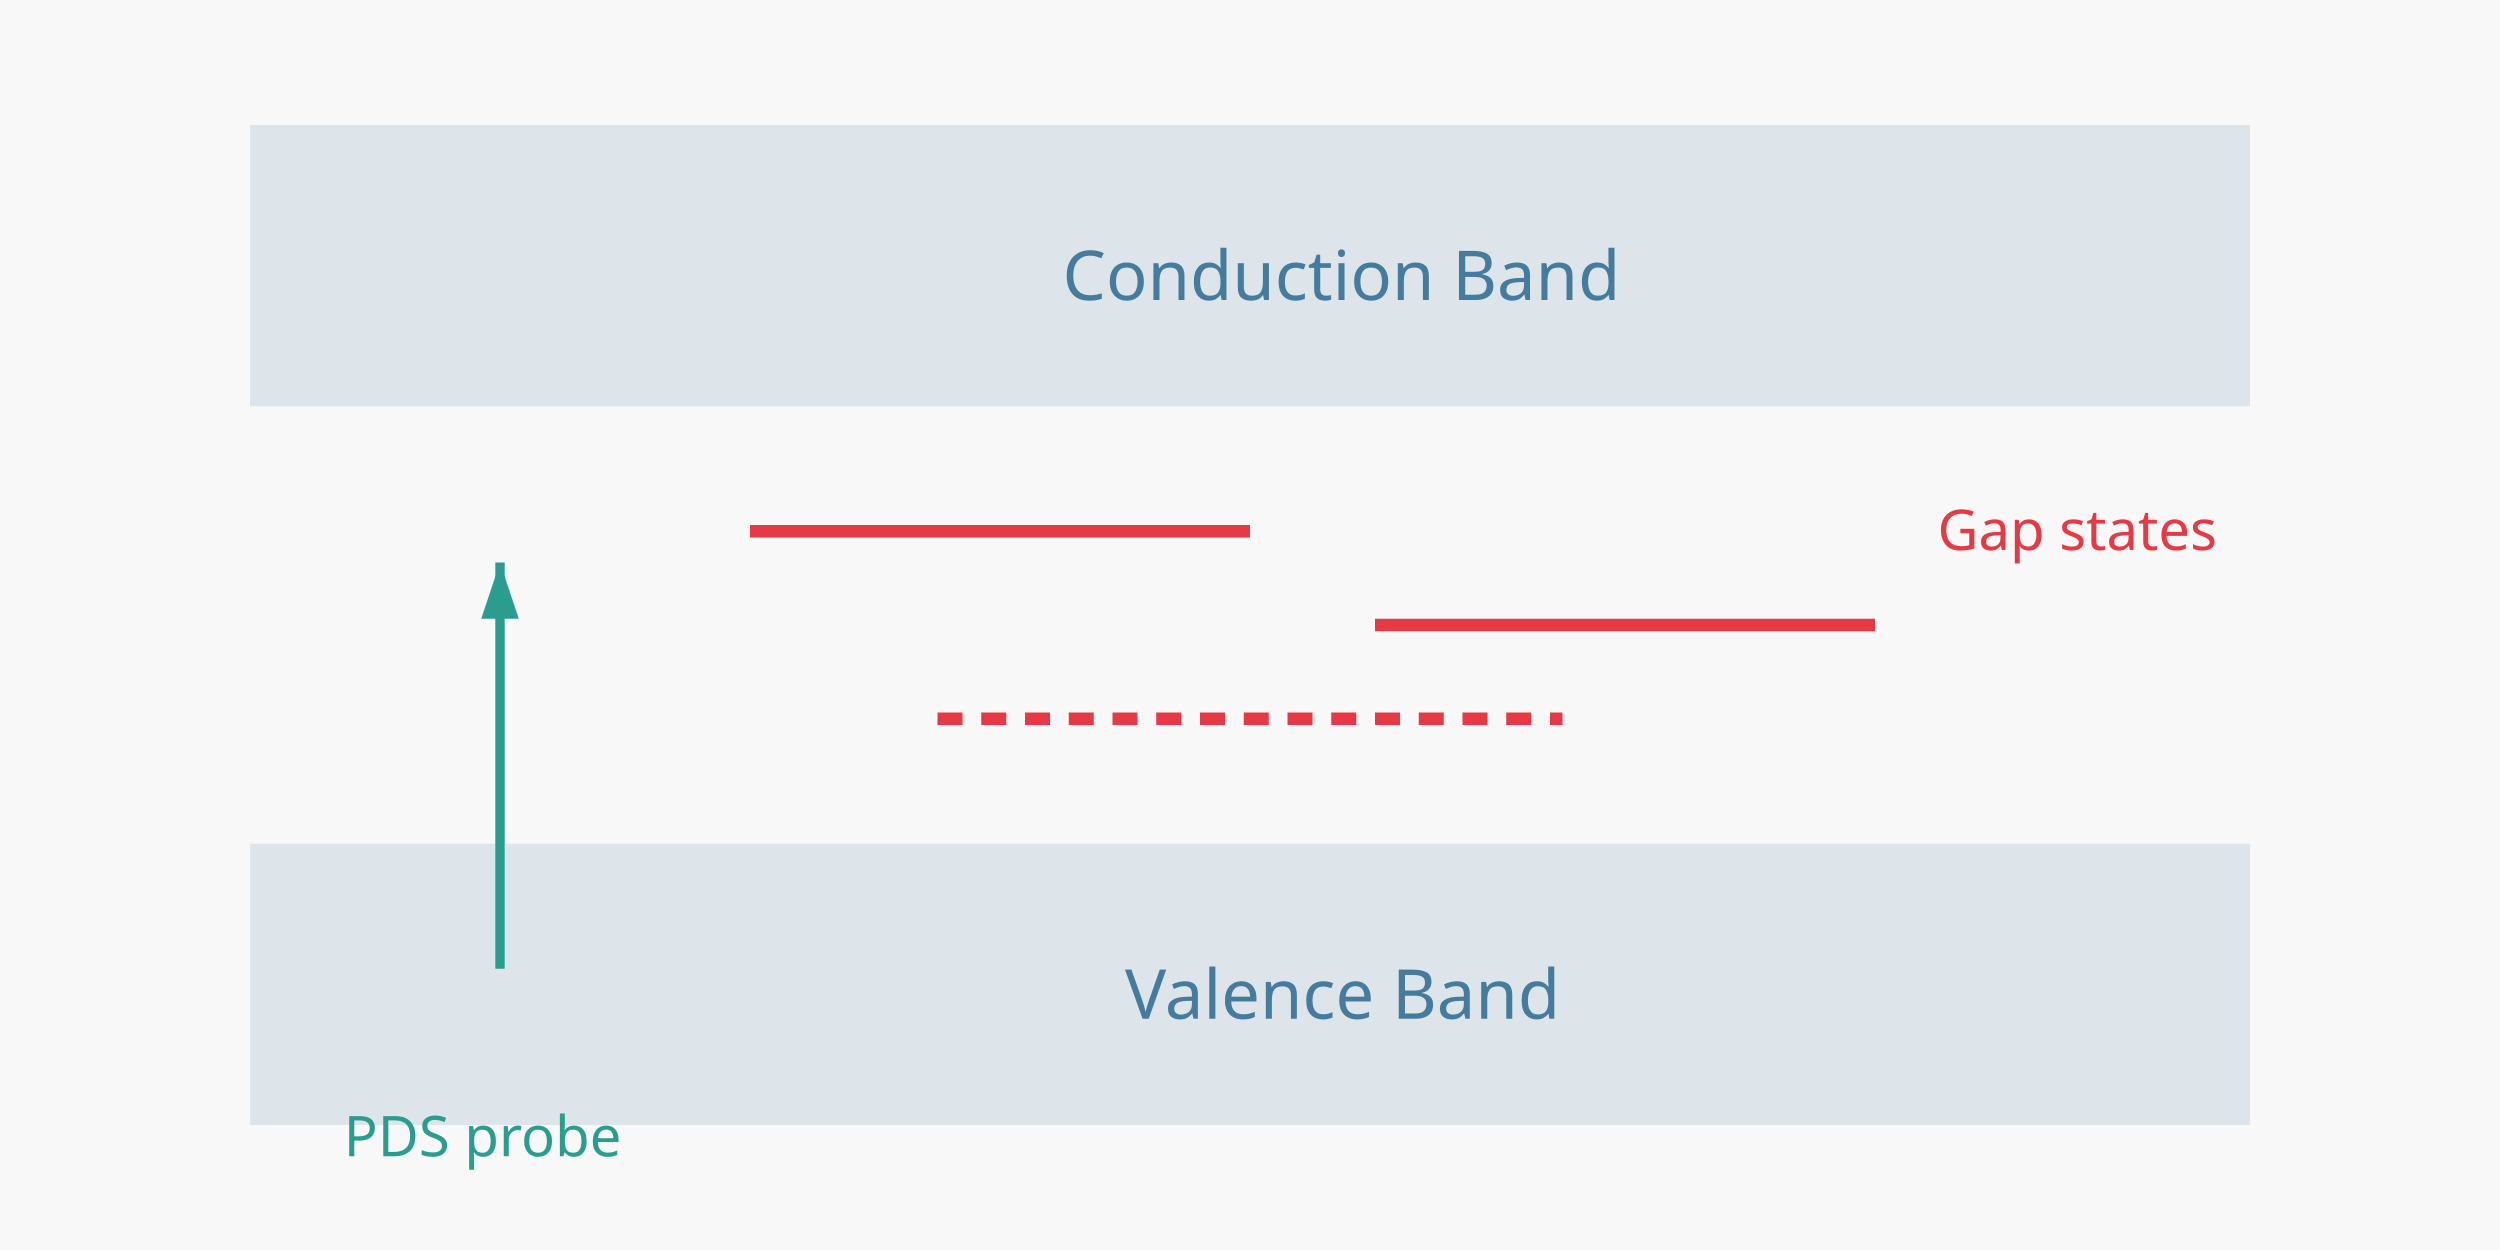
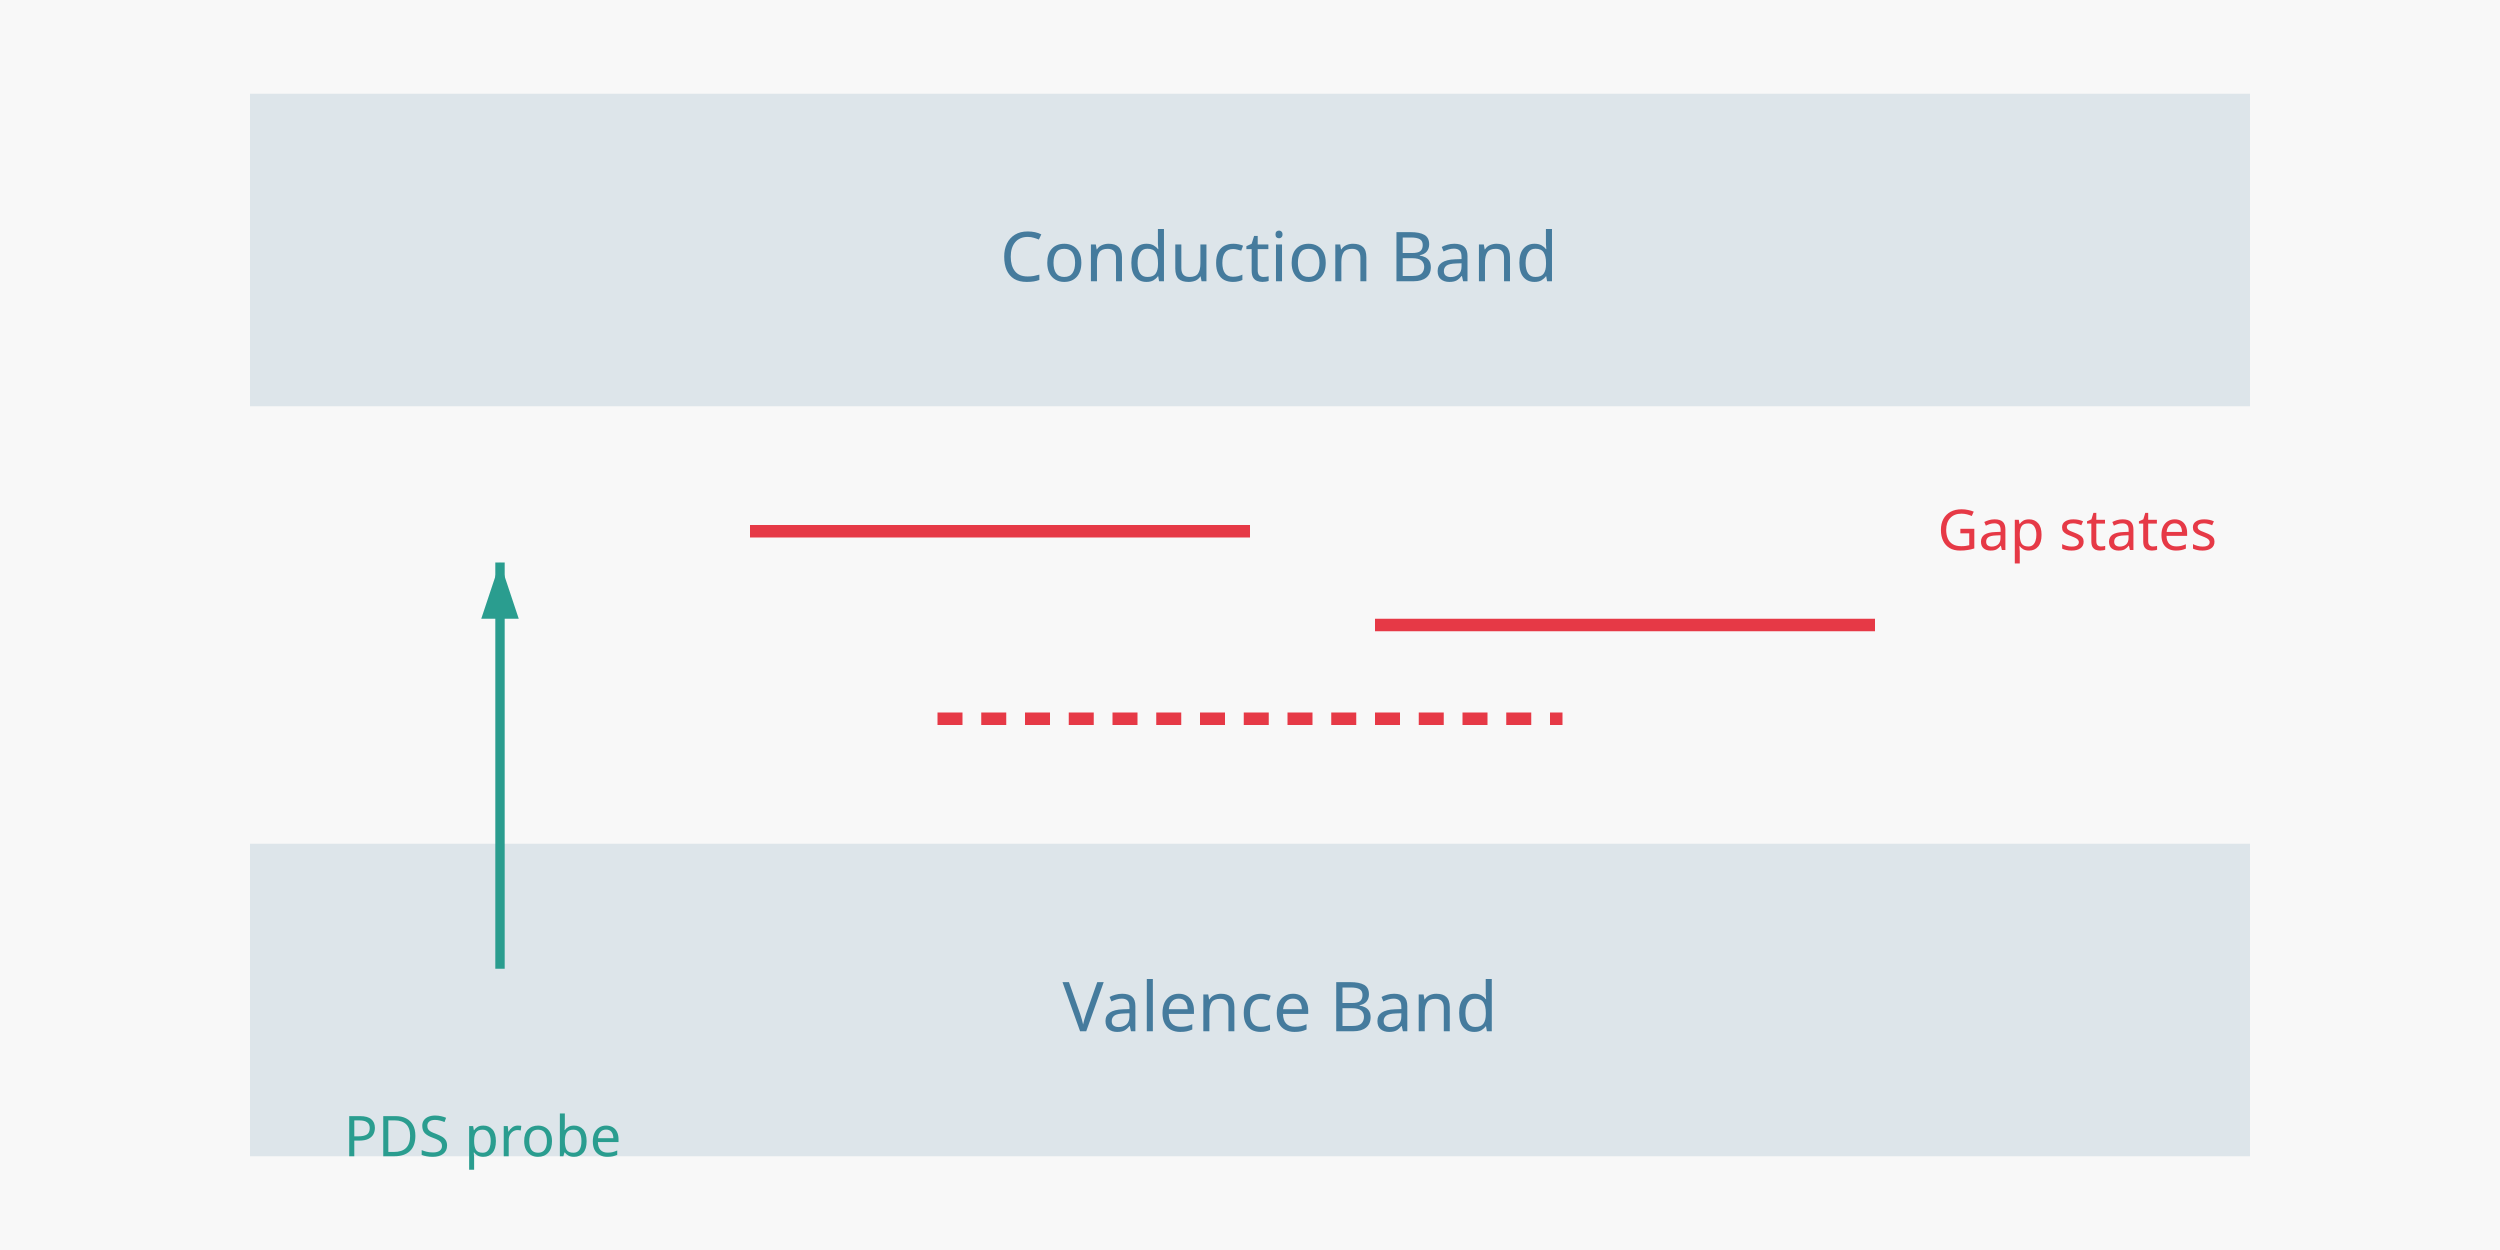
<svg xmlns="http://www.w3.org/2000/svg" viewBox="0 0 400 200" fill="none">
  <rect width="400" height="200" fill="#f8f8f8" />
-   <rect x="40" y="20" width="320" height="45" fill="#457b9d" opacity="0.15" />
-   <text x="170" y="48" font-family="system-ui" font-size="11" fill="#457b9d">Conduction Band</text>
-   <rect x="40" y="135" width="320" height="45" fill="#457b9d" opacity="0.15" />
-   <text x="180" y="163" font-family="system-ui" font-size="11" fill="#457b9d">Valence Band</text>
+   <rect x="40" y="15" width="320" height="50" fill="#457b9d" opacity="0.15" />
+   <text x="160" y="45" font-family="system-ui" font-size="11" fill="#457b9d">Conduction Band</text>
+   <rect x="40" y="135" width="320" height="50" fill="#457b9d" opacity="0.15" />
+   <text x="170" y="165" font-family="system-ui" font-size="11" fill="#457b9d">Valence Band</text>
  <line x1="120" y1="85" x2="200" y2="85" stroke="#e63946" stroke-width="2" />
  <line x1="220" y1="100" x2="300" y2="100" stroke="#e63946" stroke-width="2" />
  <line x1="150" y1="115" x2="250" y2="115" stroke="#e63946" stroke-width="2" stroke-dasharray="4,3" />
  <text x="310" y="88" font-family="system-ui" font-size="9" fill="#e63946">Gap states</text>
  <line x1="80" y1="155" x2="80" y2="90" stroke="#2a9d8f" stroke-width="1.5" marker-end="url(#arr)" />
  <text x="55" y="185" font-family="system-ui" font-size="9" fill="#2a9d8f">PDS probe</text>
  <defs>
    <marker id="arr" markerWidth="6" markerHeight="4" refX="6" refY="2" orient="auto">
      <path d="M0,0 L6,2 L0,4" fill="#2a9d8f" />
    </marker>
  </defs>
</svg>
